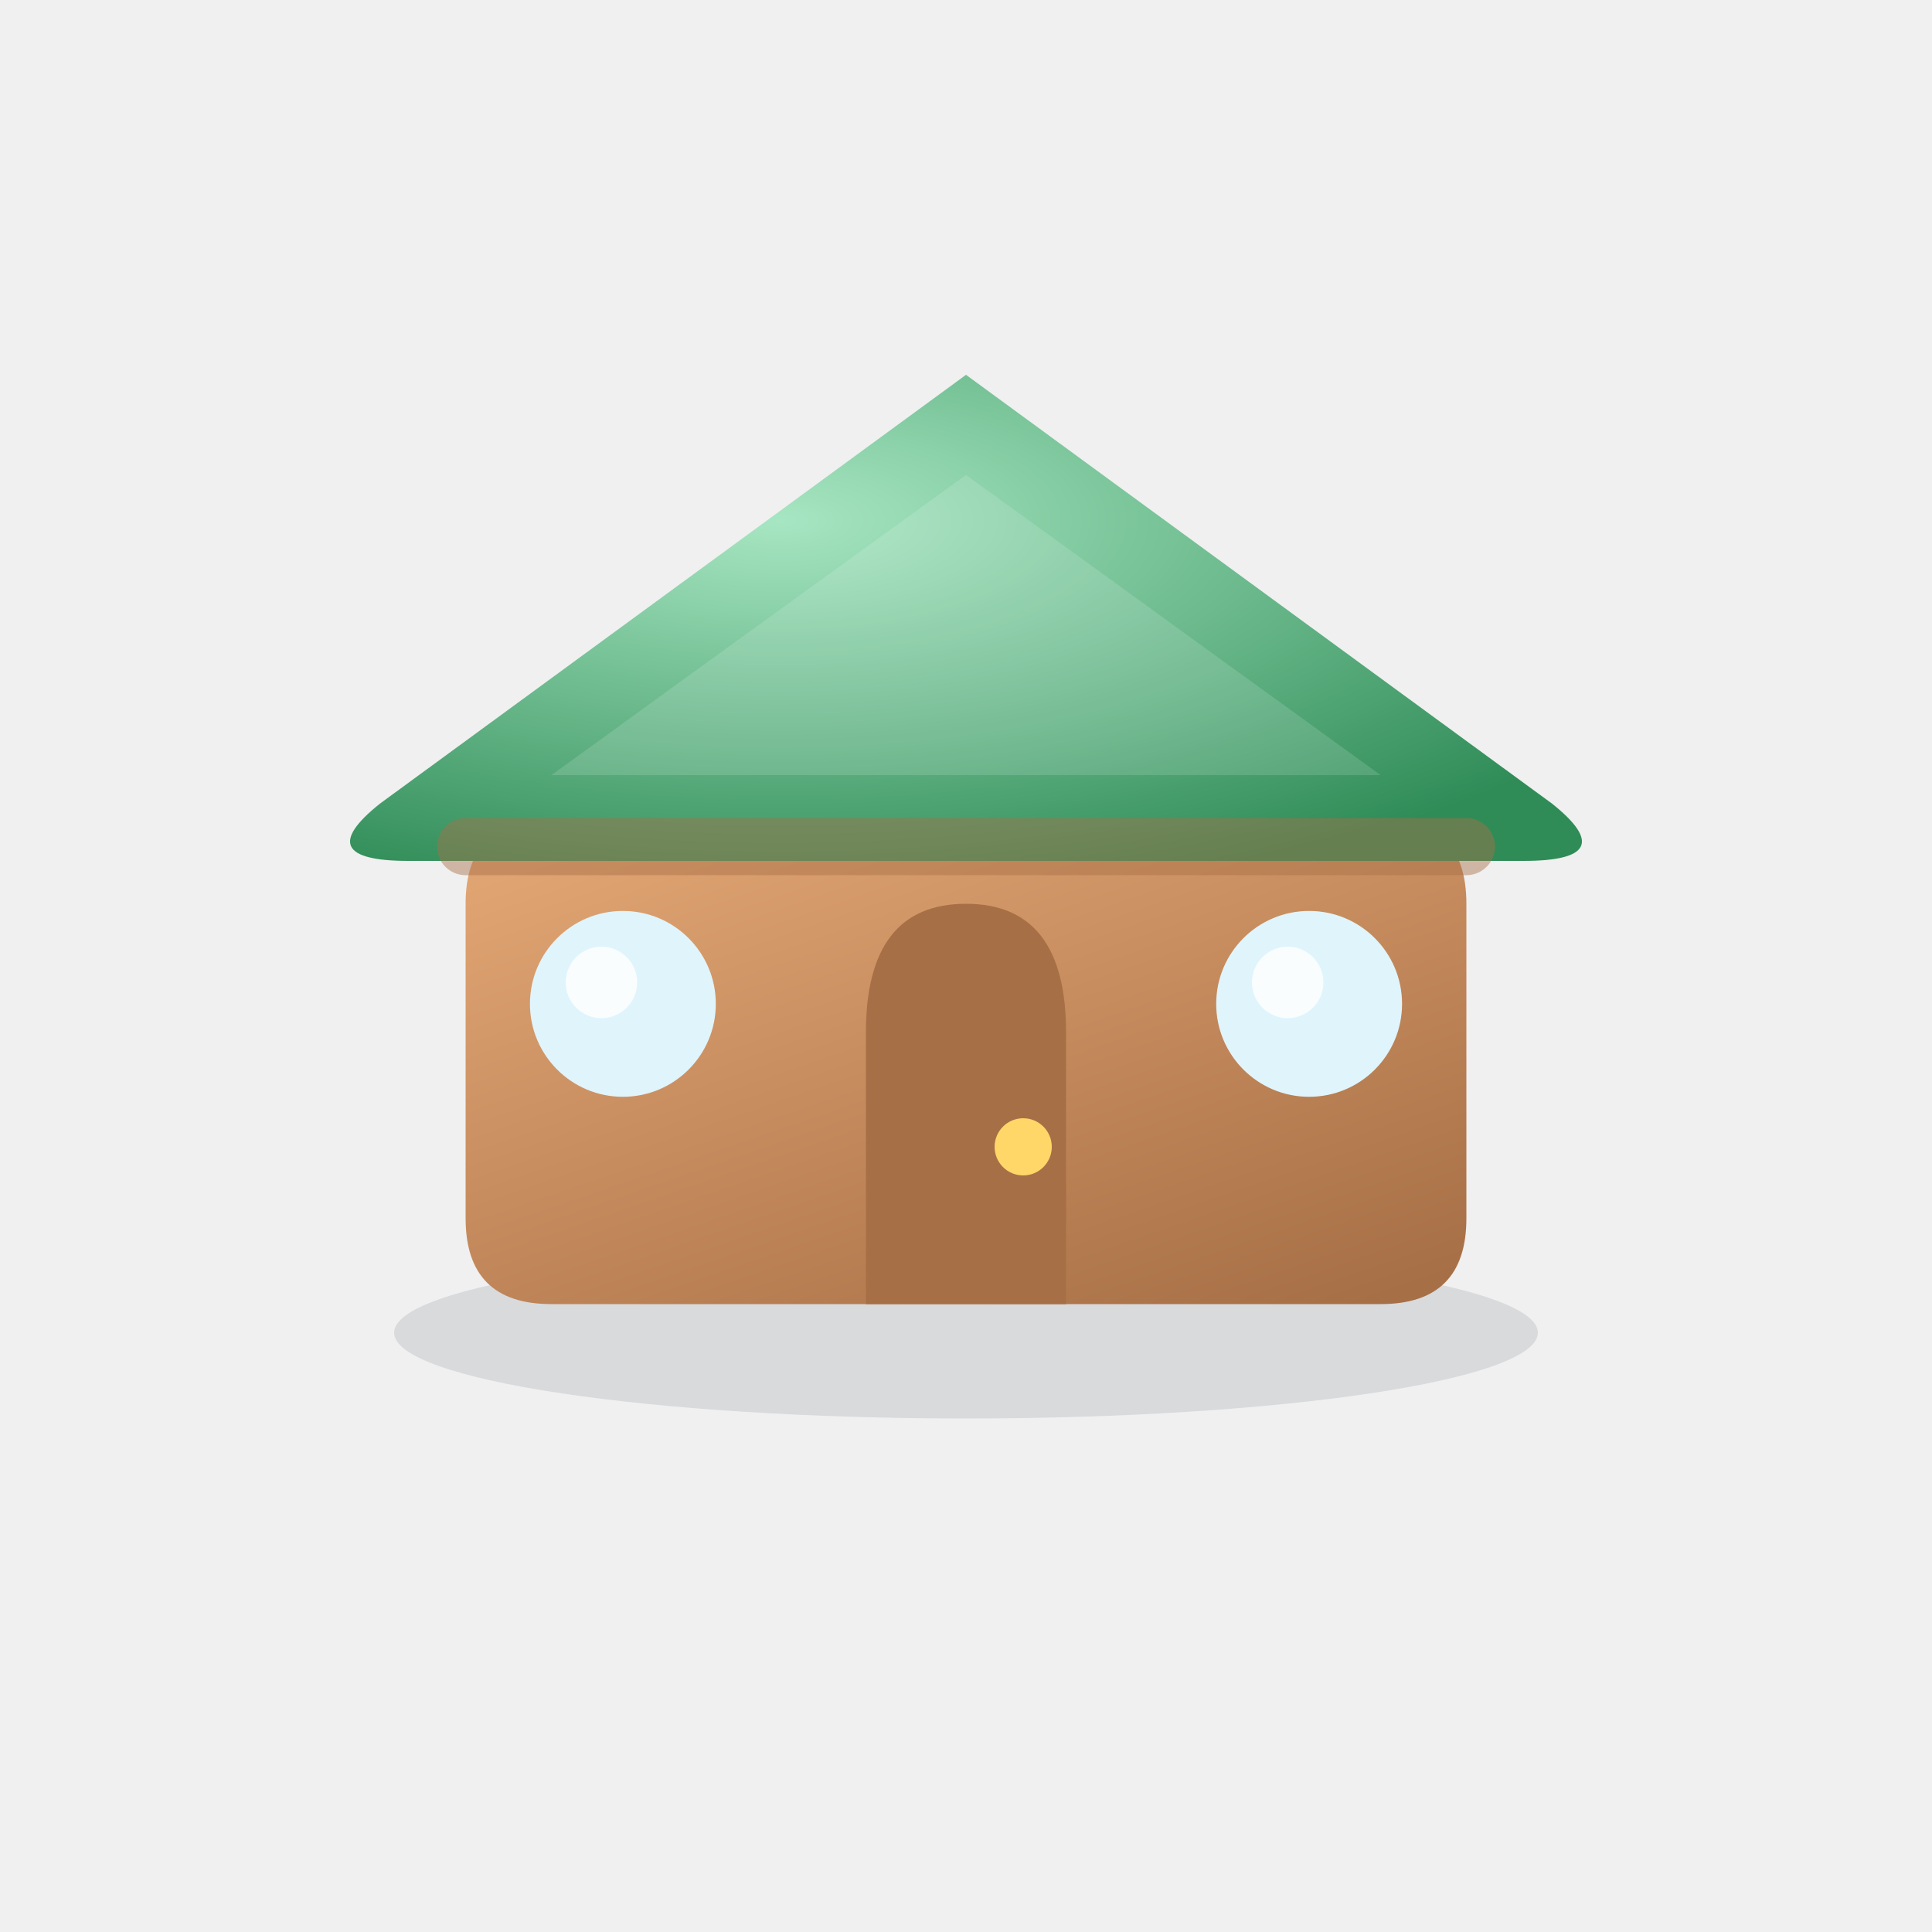
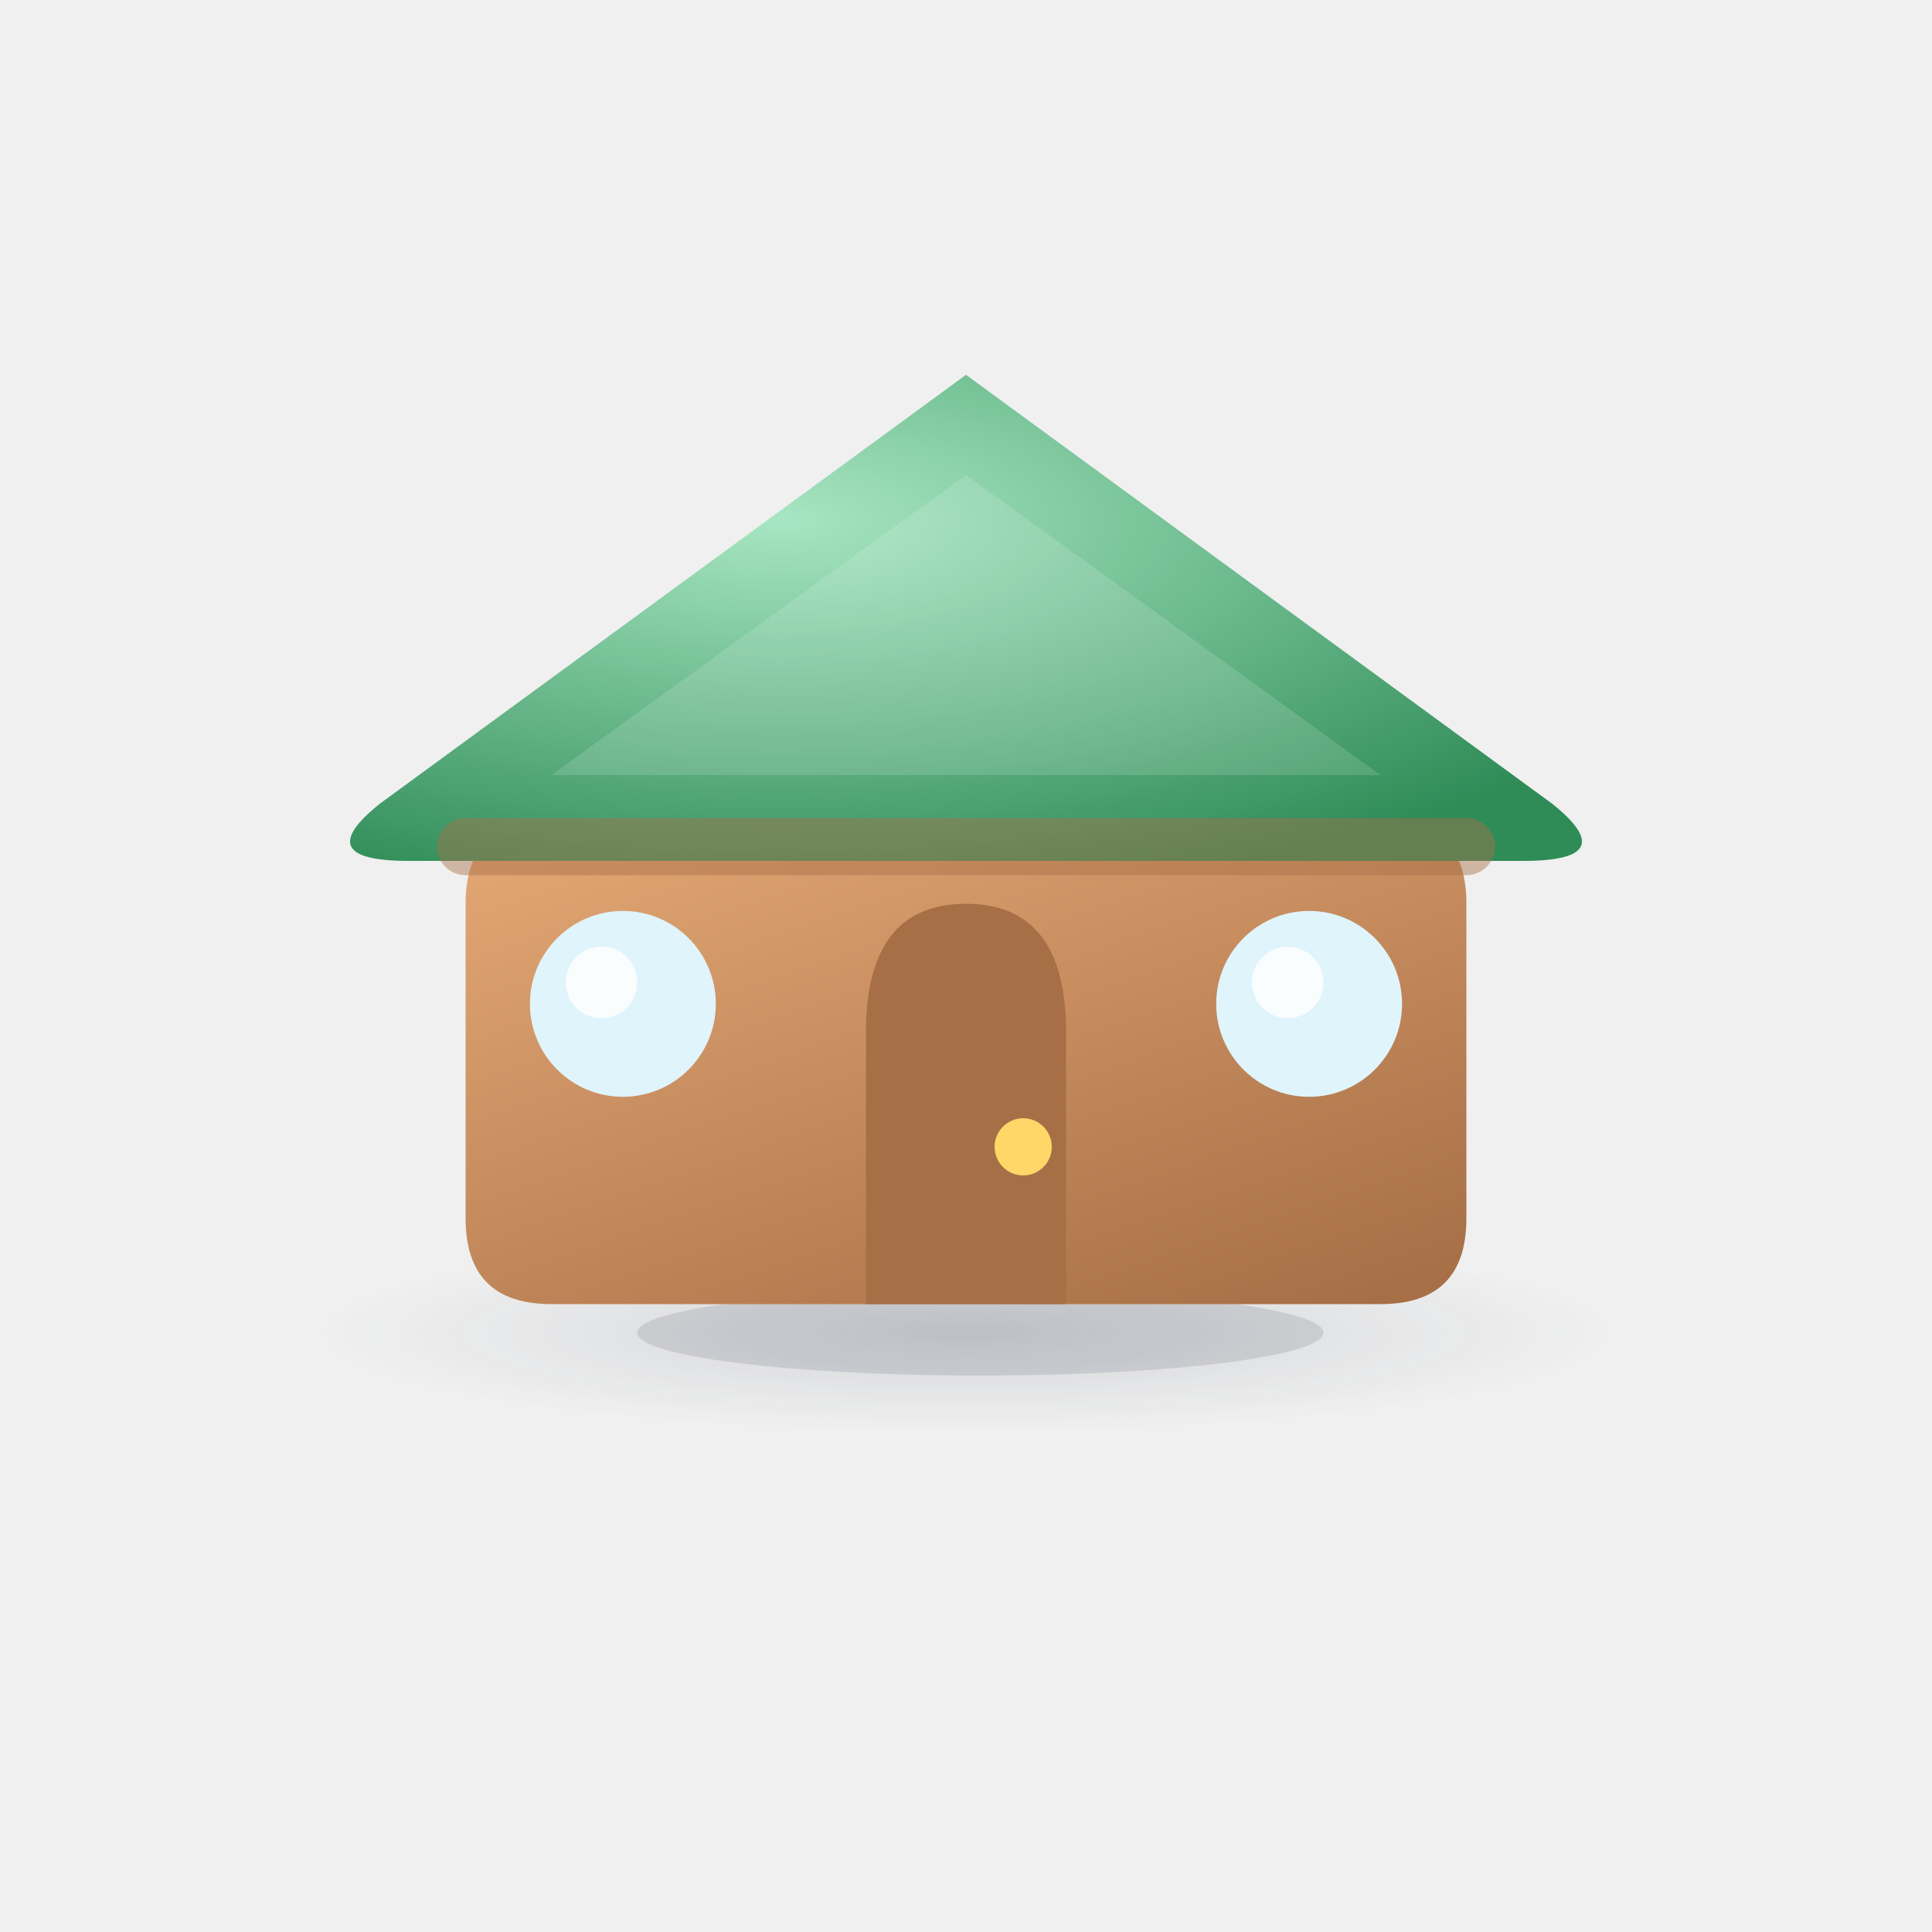
<svg xmlns="http://www.w3.org/2000/svg" viewBox="0 0 200 200" width="200" height="200">
  <defs>
    <radialGradient id="greenBall" cx="0.35" cy="0.3" r="0.8">
      <stop offset="0" stop-color="#A7E6C2" />
      <stop offset="1" stop-color="#2F8C57" />
+     </radialGradient>
+     <radialGradient id="softShadow" cx="0.5" cy="0.5" r="0.5">
+       <stop offset="0" stop-color="#243047" stop-opacity="0.14" />
+       <stop offset="1" stop-color="#243047" stop-opacity="0" />
    </radialGradient>
    <linearGradient id="woodGrad" x1="0.2" y1="0" x2="0.9" y2="1">
      <stop offset="0" stop-color="#E0A472" />
      <stop offset="1" stop-color="#A76F46" />
    </linearGradient>
  </defs>
  <g id="item-clubhouse">
    <g transform="translate(100 24) scale(0.74) translate(-100 -24)">
-       <ellipse cx="100" cy="178" rx="80" ry="12" fill="#243047" opacity="0.12" />
+       <ellipse cx="100" cy="178" rx="91" ry="14" fill="url(#softShadow)" />
+       <ellipse cx="102" cy="178" rx="48" ry="6" fill="#243047" opacity="0.13" />
      <path d="M 30 118 q 0 -12 12 -12 h 116 q 12 0 12 12 v 44 q 0 12 -12 12 h -116 q -12 0 -12 -12 Z" fill="url(#woodGrad)" />
      <path d="M 100 44 L 182 104 q 10 8 -4 8 H 22 q -14 0 -4 -8 Z" fill="url(#greenBall)" />
      <path d="M 100 58 L 158 100 H 42 Z" fill="#FFFFFF" opacity="0.14" />
      <path d="M 86 174 v -38 q 0 -18 14 -18 q 14 0 14 18 v 38 Z" fill="#A76F46" />
      <circle cx="108" cy="152" r="4" fill="#FFD769" />
      <circle cx="52" cy="132" r="13" fill="#E0F4FC" />
      <circle cx="148" cy="132" r="13" fill="#E0F4FC" />
      <circle cx="49" cy="129" r="5" fill="#FFFFFF" opacity="0.8" />
      <circle cx="145" cy="129" r="5" fill="#FFFFFF" opacity="0.8" />
      <rect x="26" y="106" width="148" height="8" rx="4" fill="#A76F46" opacity="0.45" />
    </g>
  </g>
</svg>
